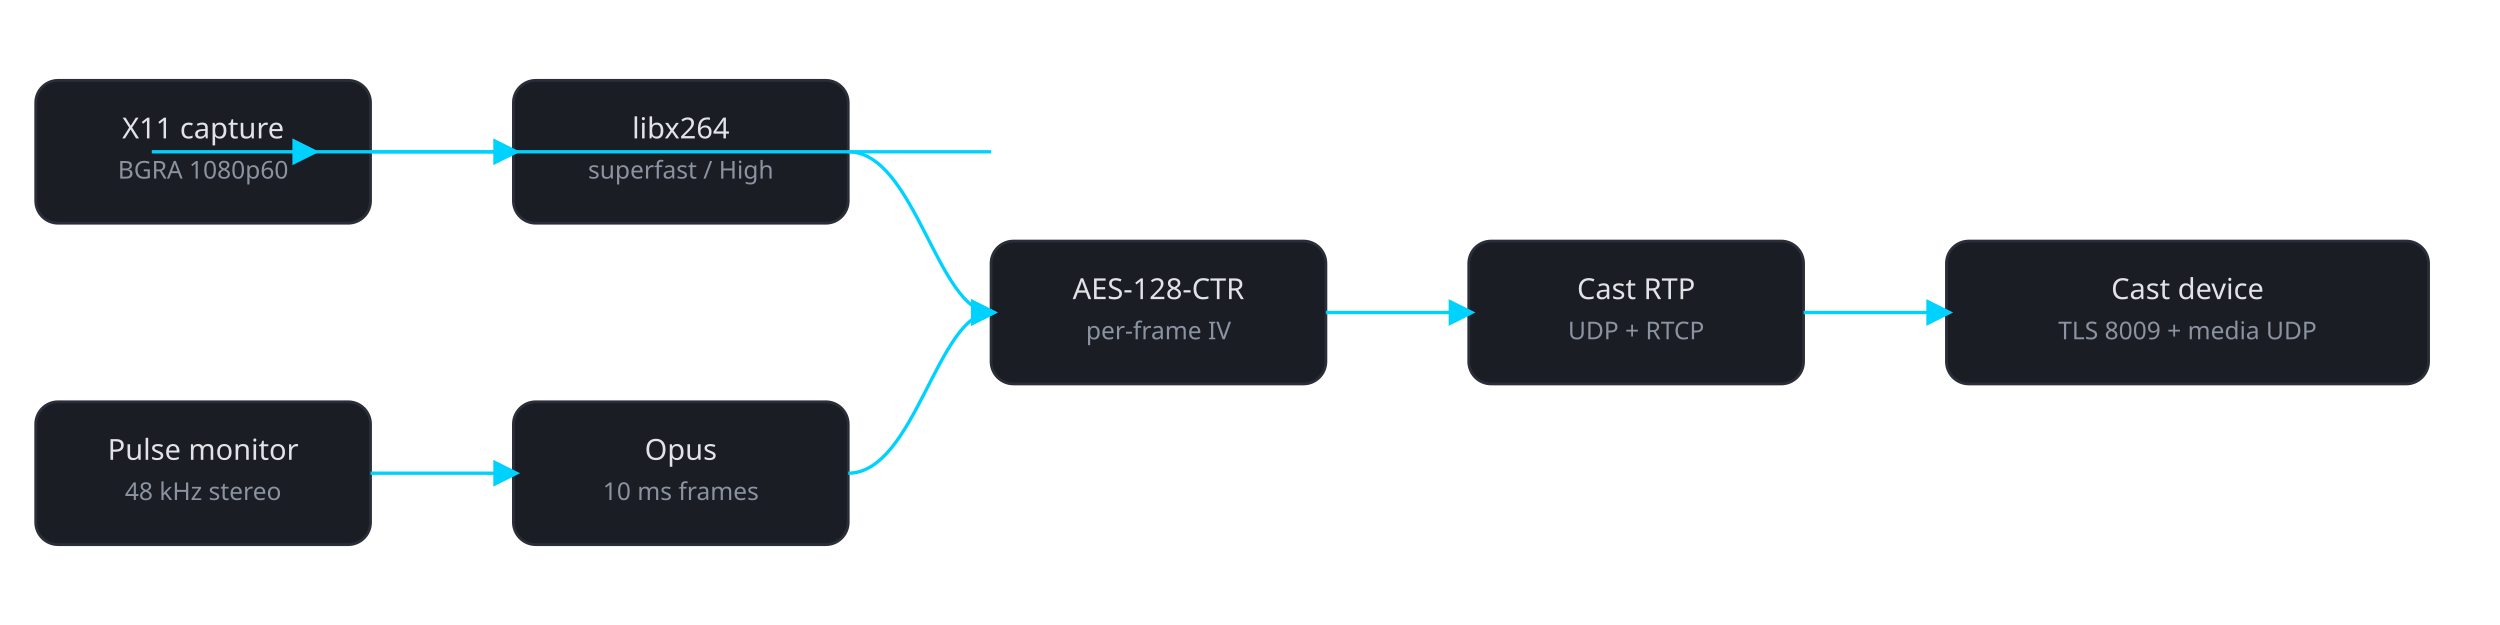
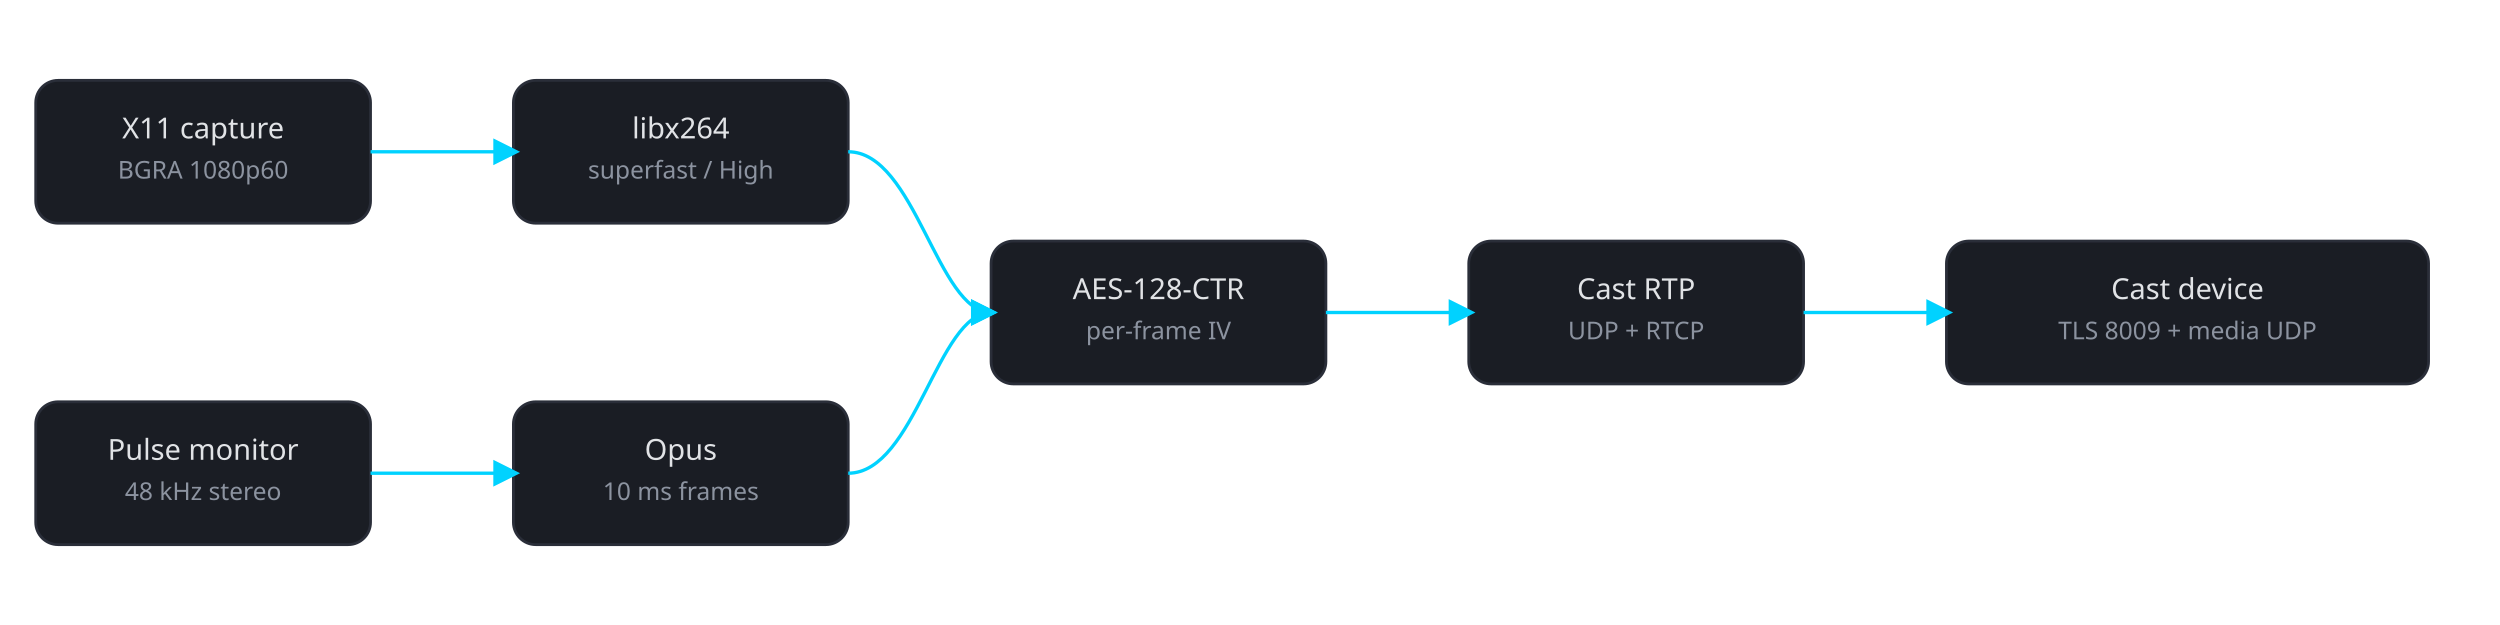
<svg xmlns="http://www.w3.org/2000/svg" viewBox="0 0 1120 280" role="img" aria-label="CastMirror media pipeline">
  <style>
    .box { fill: #1a1d24; stroke: #2a2e39; stroke-width: 1.25; }
    .t { font-family: ui-sans-serif, system-ui, sans-serif; fill: #e1e3e6; font-size: 13px; }
    .s { font-family: ui-sans-serif, system-ui, sans-serif; fill: #8c93a0; font-size: 11px; }
    .a { stroke: #00d2ff; stroke-width: 1.5; fill: none; marker-end: url(#arr); }
  </style>
  <defs>
    <marker id="arr" markerWidth="8" markerHeight="8" refX="6" refY="4" orient="auto">
      <path d="M0,0 L8,4 L0,8 z" fill="#00d2ff" />
    </marker>
  </defs>
  <rect class="box" x="16" y="36" width="150" height="64" rx="10" />
  <text class="t" x="91" y="62" text-anchor="middle">X11 capture</text>
  <text class="s" x="91" y="80" text-anchor="middle">BGRA 1080p60</text>
  <rect class="box" x="16" y="180" width="150" height="64" rx="10" />
  <text class="t" x="91" y="206" text-anchor="middle">Pulse monitor</text>
  <text class="s" x="91" y="224" text-anchor="middle">48 kHz stereo</text>
  <rect class="box" x="230" y="36" width="150" height="64" rx="10" />
  <text class="t" x="305" y="62" text-anchor="middle">libx264</text>
  <text class="s" x="305" y="80" text-anchor="middle">superfast / High</text>
  <rect class="box" x="230" y="180" width="150" height="64" rx="10" />
  <text class="t" x="305" y="206" text-anchor="middle">Opus</text>
  <text class="s" x="305" y="224" text-anchor="middle">10 ms frames</text>
  <rect class="box" x="444" y="108" width="150" height="64" rx="10" />
  <text class="t" x="519" y="134" text-anchor="middle">AES-128-CTR</text>
  <text class="s" x="519" y="152" text-anchor="middle">per-frame IV</text>
  <rect class="box" x="658" y="108" width="150" height="64" rx="10" />
  <text class="t" x="733" y="134" text-anchor="middle">Cast RTP</text>
  <text class="s" x="733" y="152" text-anchor="middle">UDP + RTCP</text>
  <rect class="box" x="872" y="108" width="216" height="64" rx="10" />
  <text class="t" x="980" y="134" text-anchor="middle">Cast device</text>
  <text class="s" x="980" y="152" text-anchor="middle">TLS 8009 + media UDP</text>
  <path class="a" d="M166 68 H230" />
  <path class="a" d="M166 212 H230" />
-   <path class="a" d="M380 68 H444 68 140" />
  <path class="a" d="M380 68 C410 68 420 140 444 140" />
  <path class="a" d="M380 212 C410 212 420 140 444 140" />
  <path class="a" d="M594 140 H658" />
  <path class="a" d="M808 140 H872" />
</svg>
